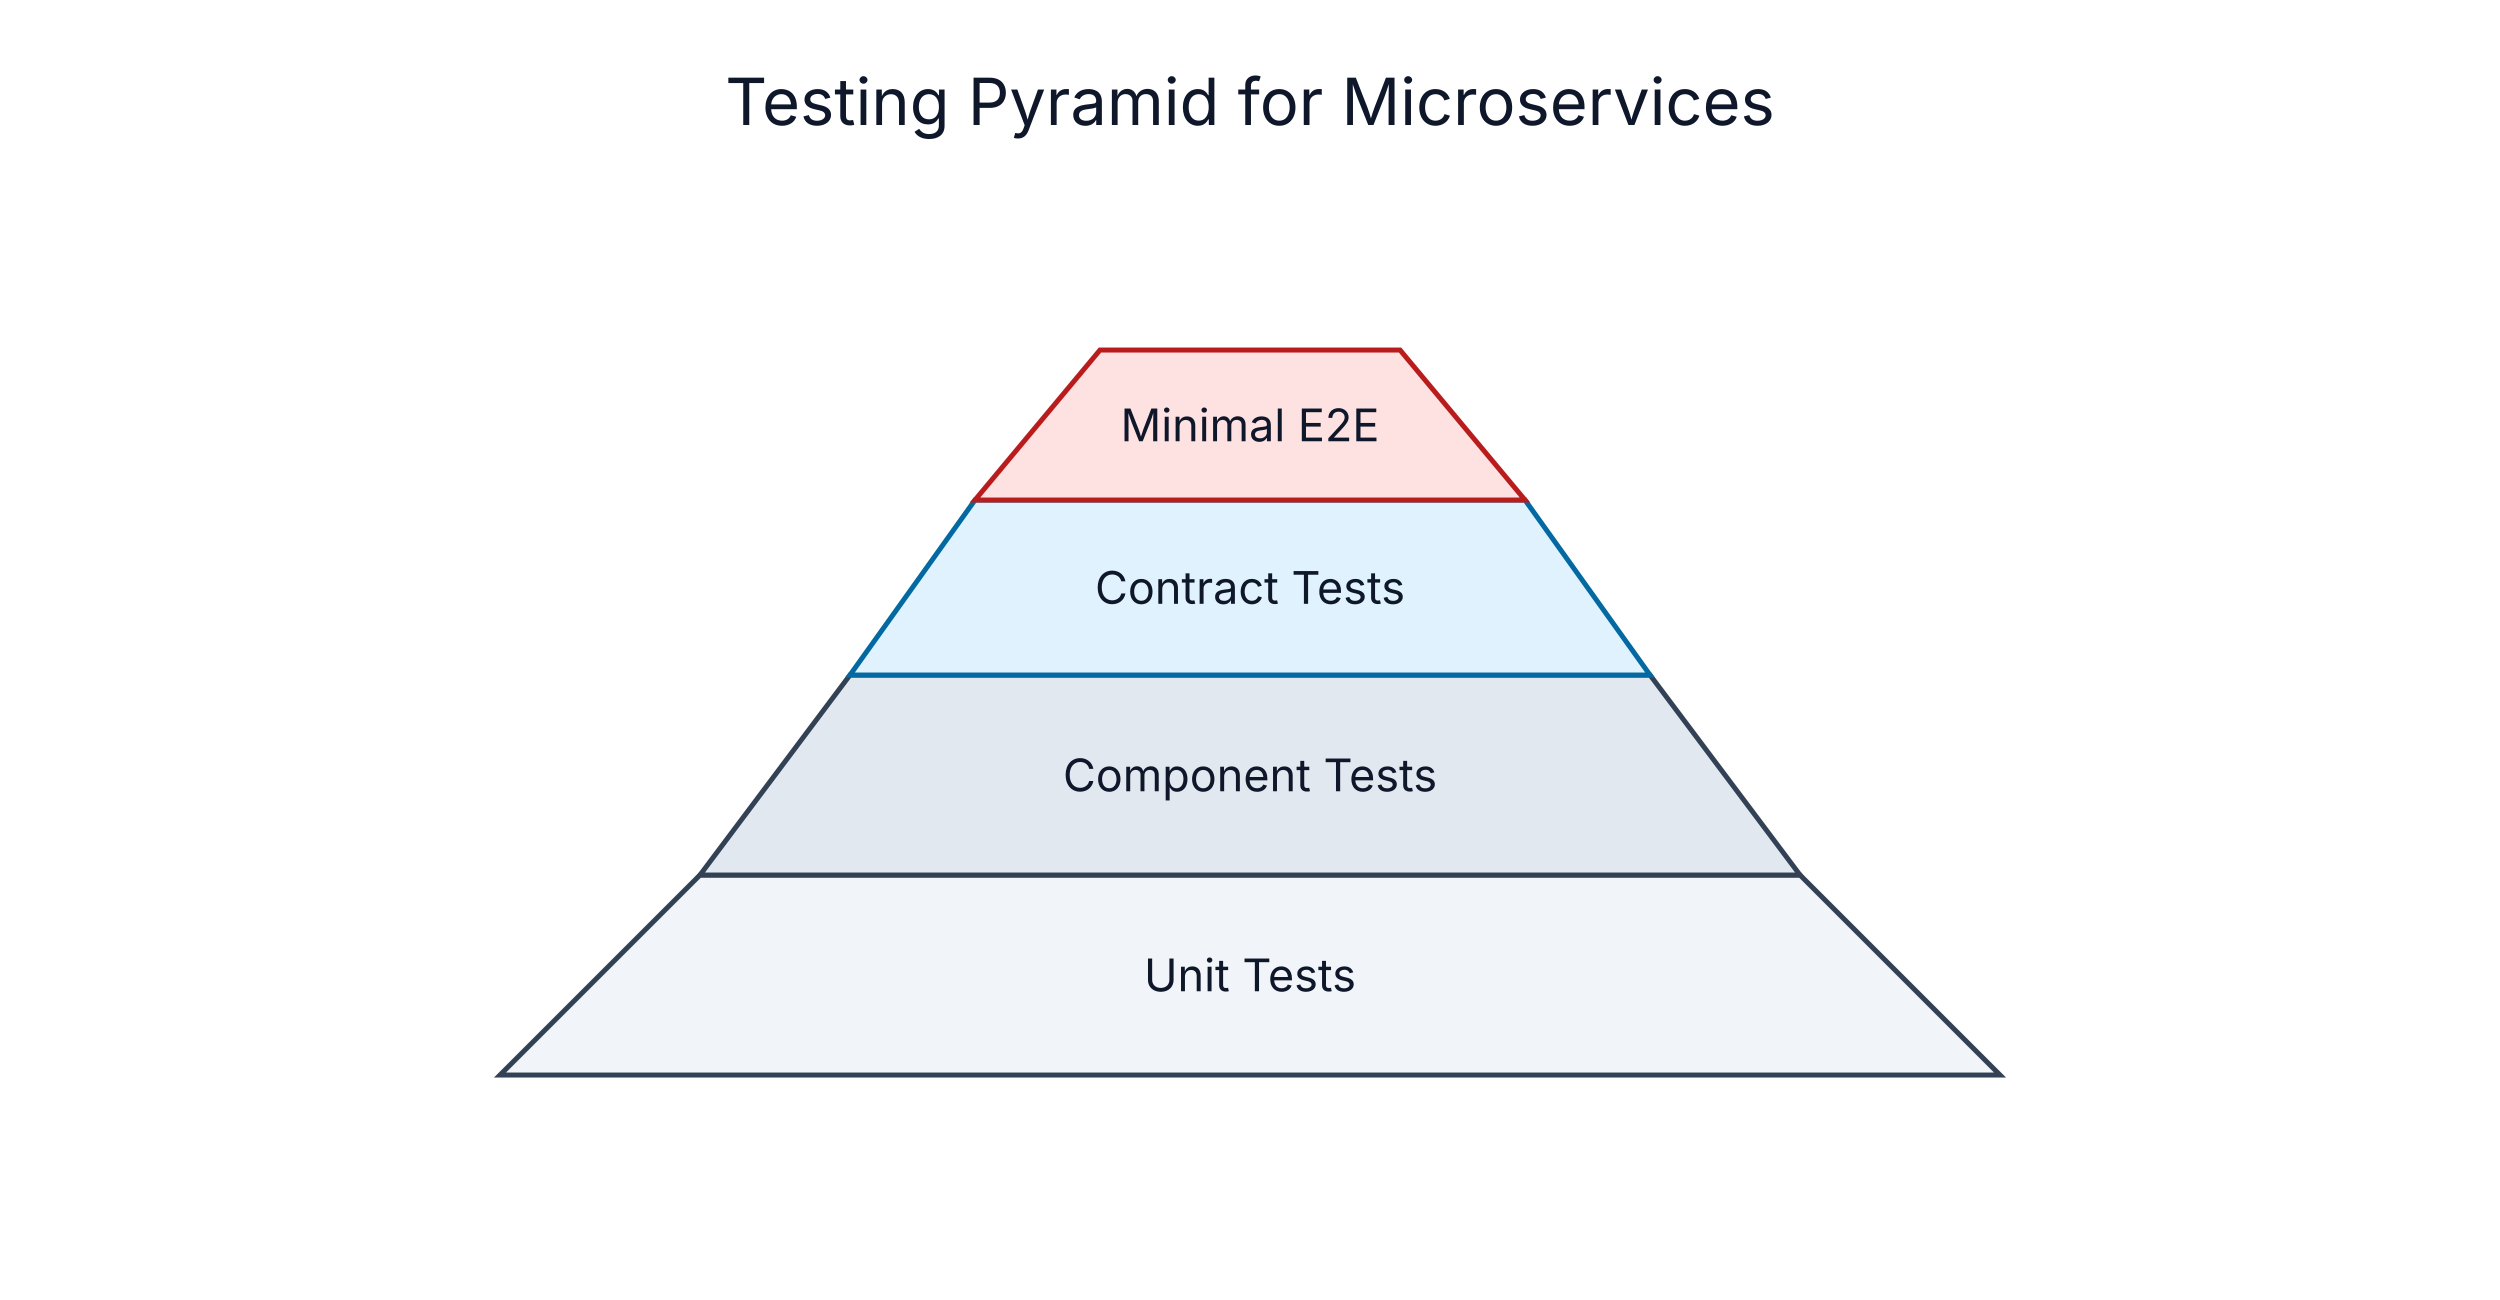
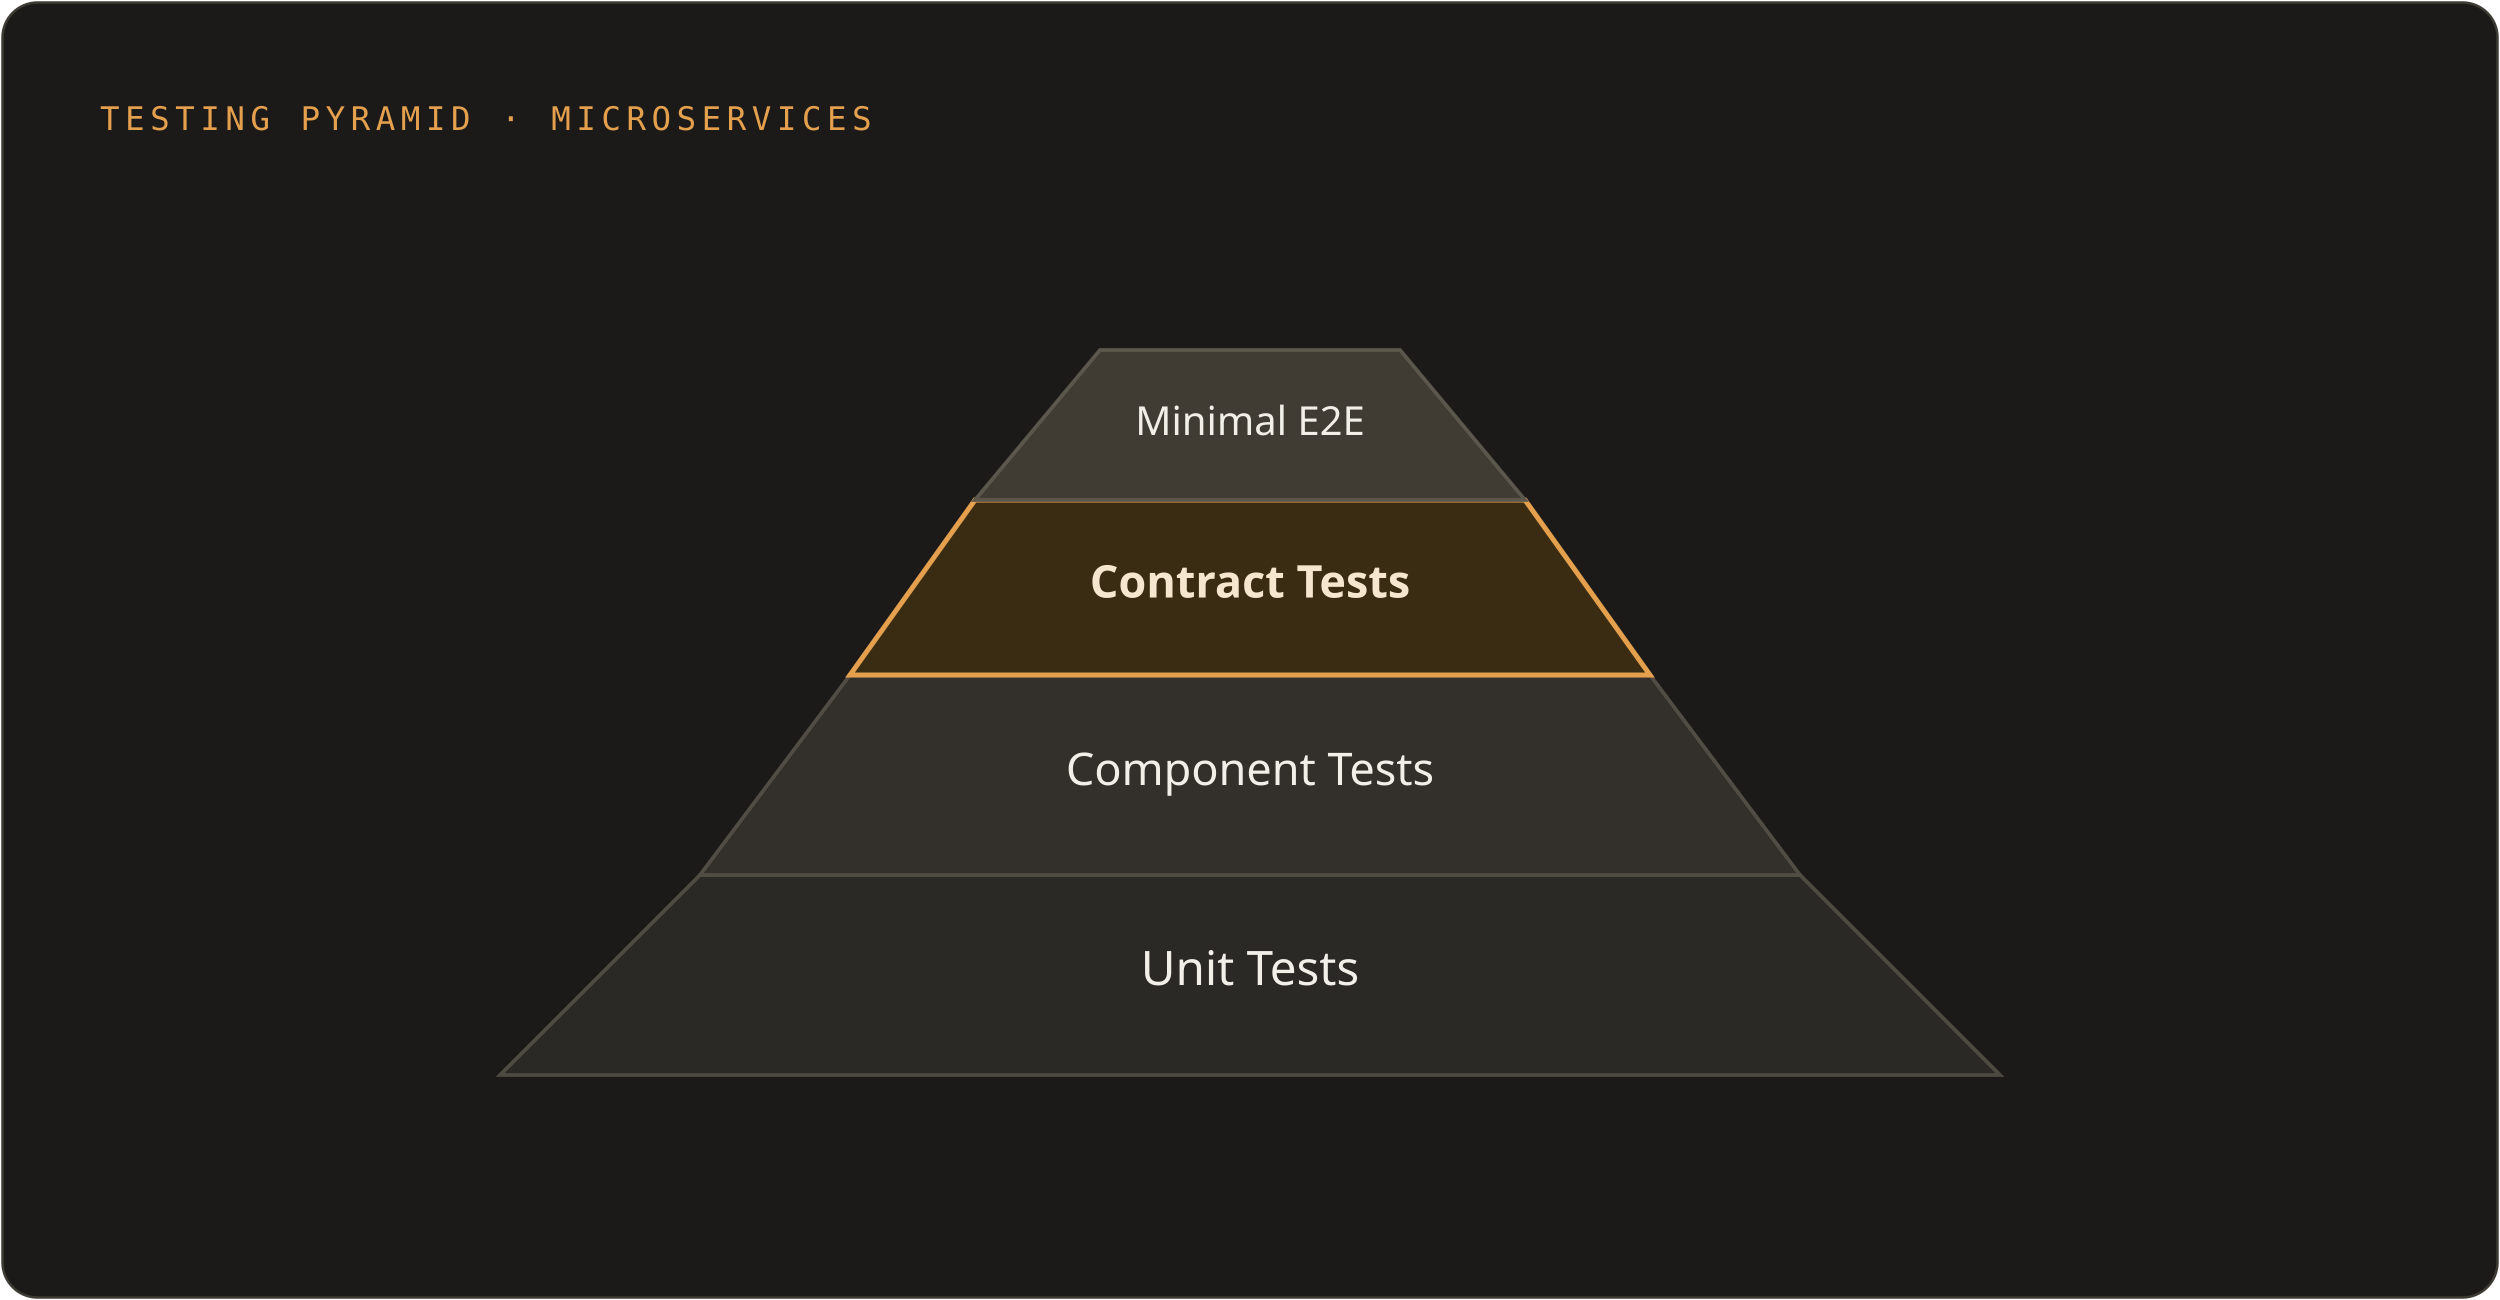
- <svg xmlns="http://www.w3.org/2000/svg" width="1000" height="520">
-   <style>
- .layer-unit{fill:#F1F5F9;stroke:#334155;stroke-width:2}
- .layer-component{fill:#E2E8F0;stroke:#334155;stroke-width:2}
- .layer-contract{fill:#E0F2FE;stroke:#0369A1;stroke-width:2}
- .layer-e2e{fill:#FEE2E2;stroke:#B91C1C;stroke-width:2}
- .text{font-family:Inter,Segoe UI,Arial;font-size:18px;fill:#0F172A;text-anchor:middle;dominant-baseline:middle}
- .title{font-family:Inter,Segoe UI,Arial;font-size:26px;fill:#0F172A;text-anchor:middle}
- </style>
-   <text class="title" x="500" y="50">Testing Pyramid for Microservices</text>
-   <polygon class="layer-unit" points="200,430 800,430 720,350 280,350" />
-   <text class="text" x="500" y="390">Unit Tests</text>
-   <polygon class="layer-component" points="280,350 720,350 660,270 340,270" />
-   <text class="text" x="500" y="310">Component Tests</text>
-   <polygon class="layer-contract" points="340,270 660,270 610,200 390,200" />
-   <text class="text" x="500" y="235">Contract Tests</text>
-   <polygon class="layer-e2e" points="390,200 610,200 560,140 440,140" />
-   <text class="text" x="500" y="170">Minimal E2E</text>
+ <svg xmlns="http://www.w3.org/2000/svg" width="1000" height="520" viewBox="0 0 1000 520">
+   <rect x="1" y="1" width="998" height="518" rx="14" fill="#1b1a18" stroke="#3d3b34" stroke-width="1" />
+   <text x="40" y="52" font-family="'IBM Plex Mono', ui-monospace, monospace" font-size="13" letter-spacing="2.2" fill="#e5a04e">TESTING PYRAMID · MICROSERVICES</text>
+   <polygon points="200,430 800,430 720,350 280,350" fill="#2b2926" stroke="#4d4a42" stroke-width="1.5" />
+   <text x="500" y="394" font-family="'IBM Plex Sans', system-ui, sans-serif" font-size="19" font-weight="500" fill="#f2efe9" text-anchor="middle">Unit Tests</text>
+   <polygon points="280,350 720,350 660,270 340,270" fill="#332f2a" stroke="#524d44" stroke-width="1.5" />
+   <text x="500" y="314" font-family="'IBM Plex Sans', system-ui, sans-serif" font-size="18" font-weight="500" fill="#f2efe9" text-anchor="middle">Component Tests</text>
+   <polygon points="340,270 660,270 610,200 390,200" fill="#3a2c12" stroke="#e5a04e" stroke-width="2" />
+   <text x="500" y="239" font-family="'IBM Plex Sans', system-ui, sans-serif" font-size="18" font-weight="600" fill="#f6e6cf" text-anchor="middle">Contract Tests</text>
+   <polygon points="390,200 610,200 560,140 440,140" fill="#403c34" stroke="#5c574d" stroke-width="1.5" />
+   <text x="500" y="174" font-family="'IBM Plex Sans', system-ui, sans-serif" font-size="16" font-weight="500" fill="#f2efe9" text-anchor="middle">Minimal E2E</text>
</svg>
